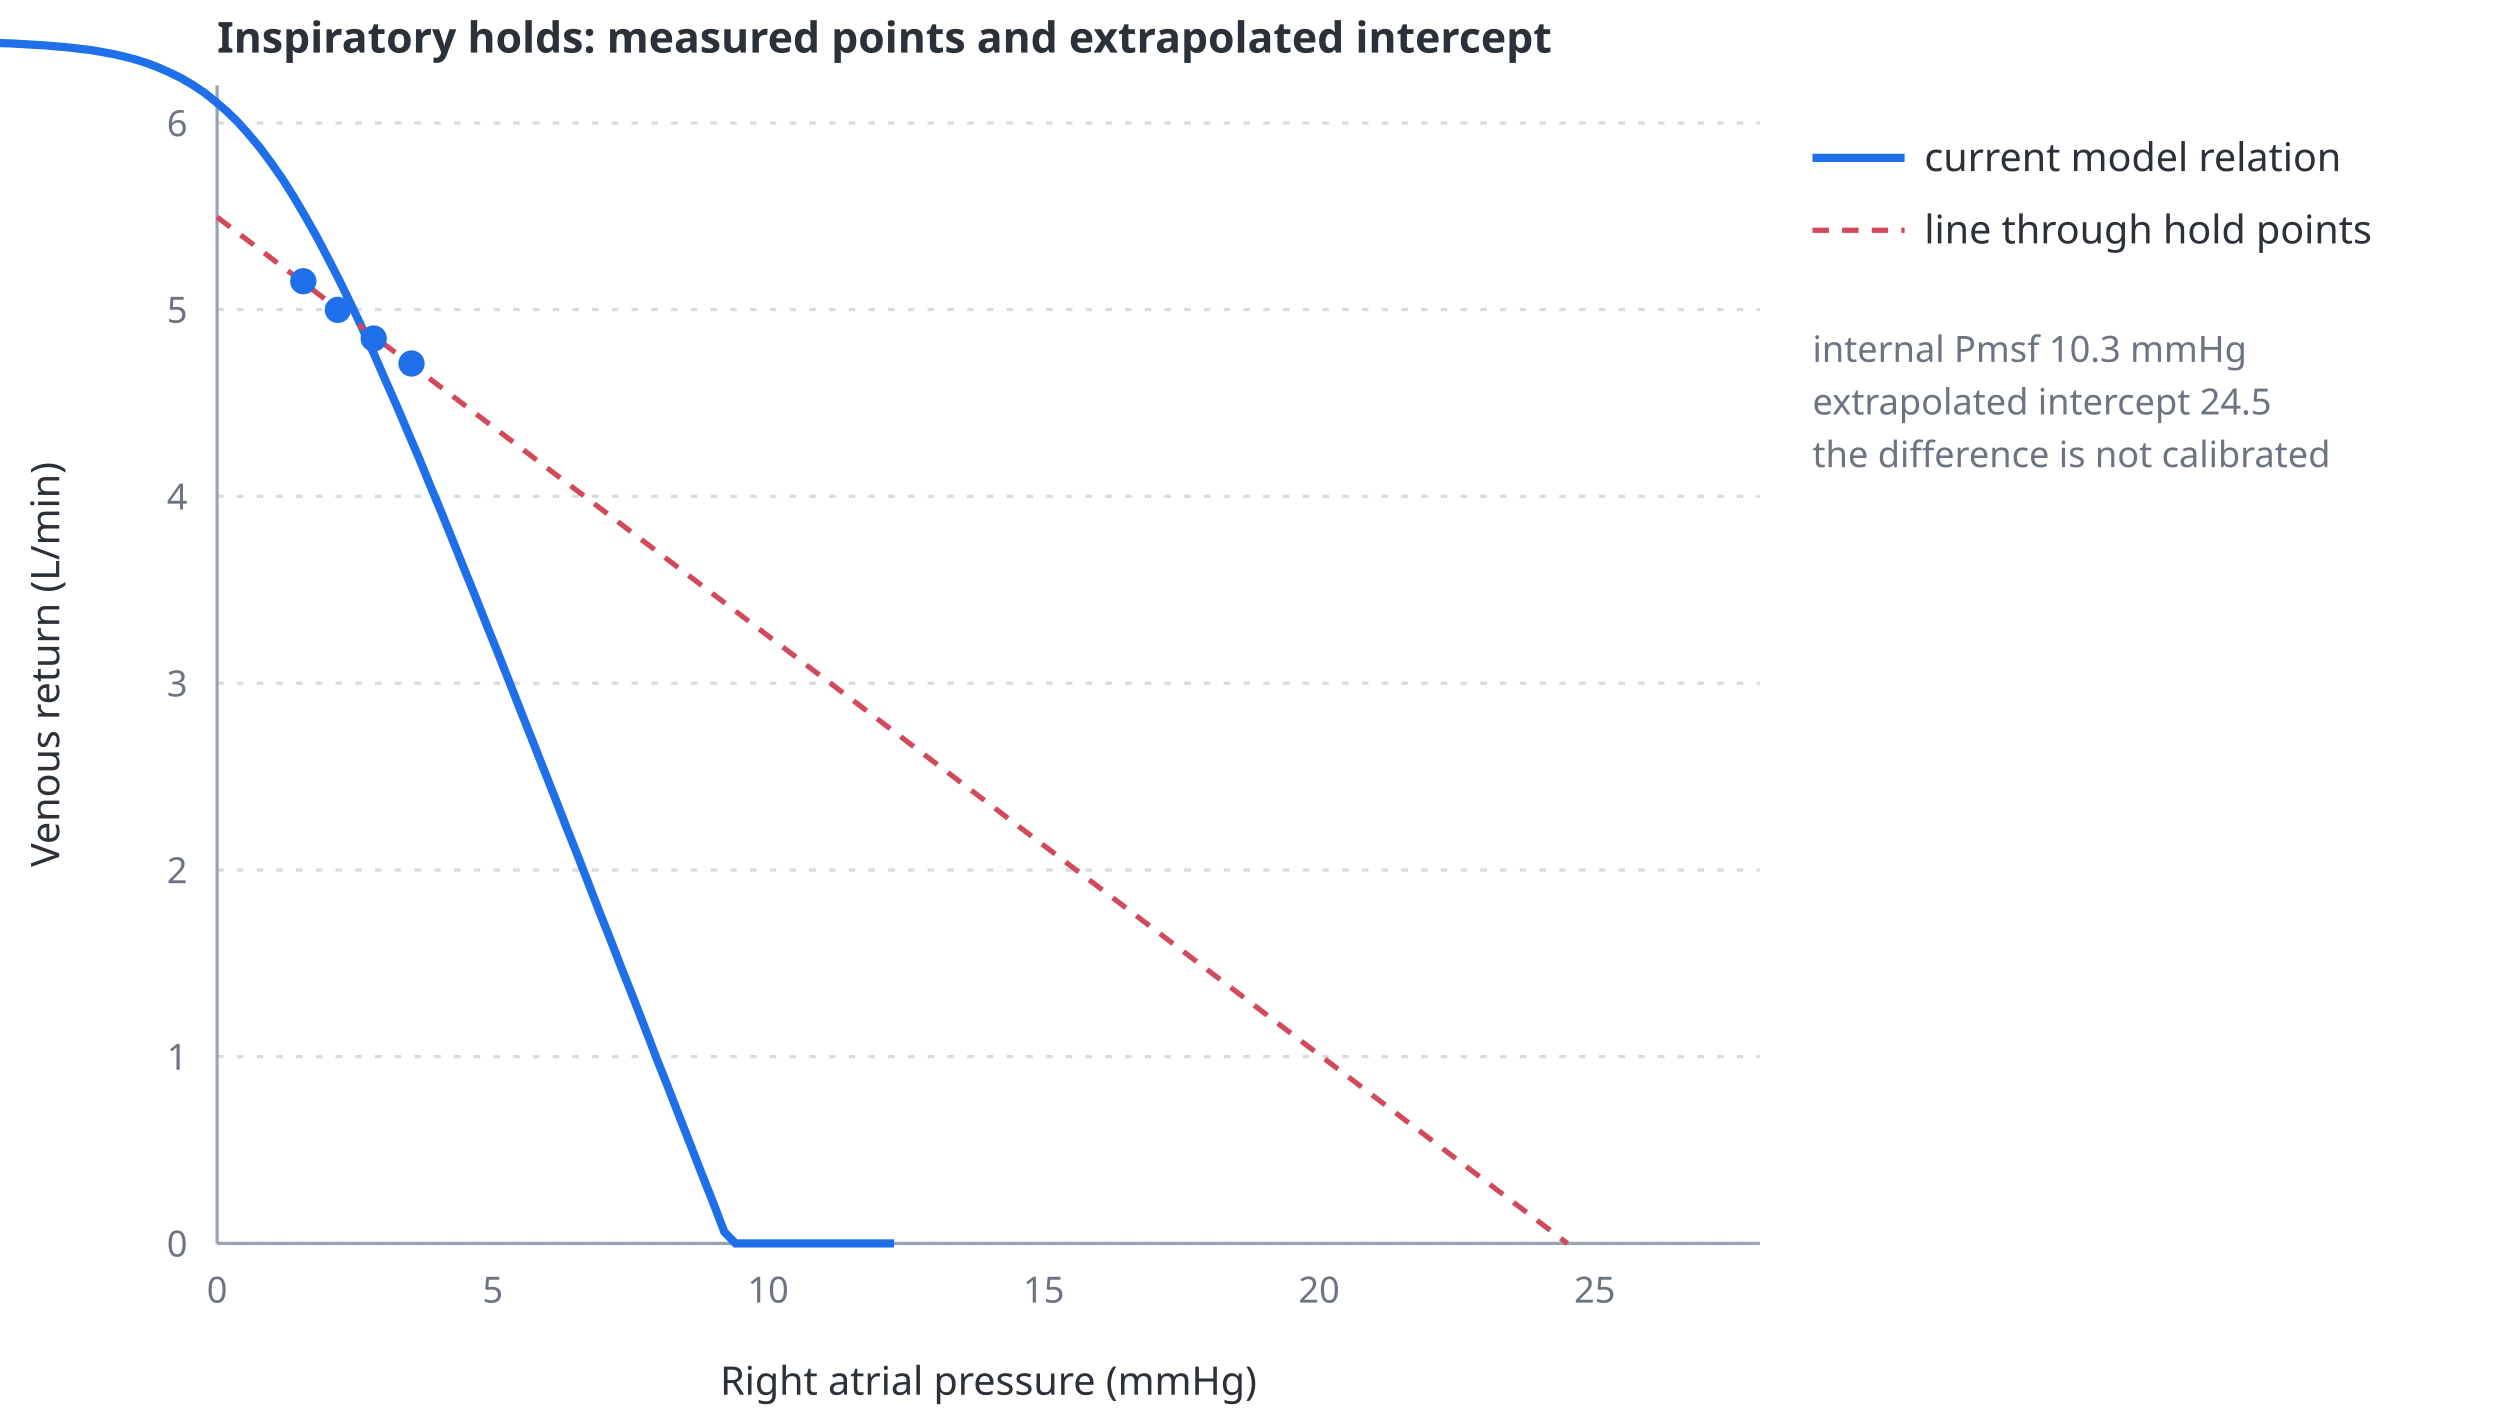
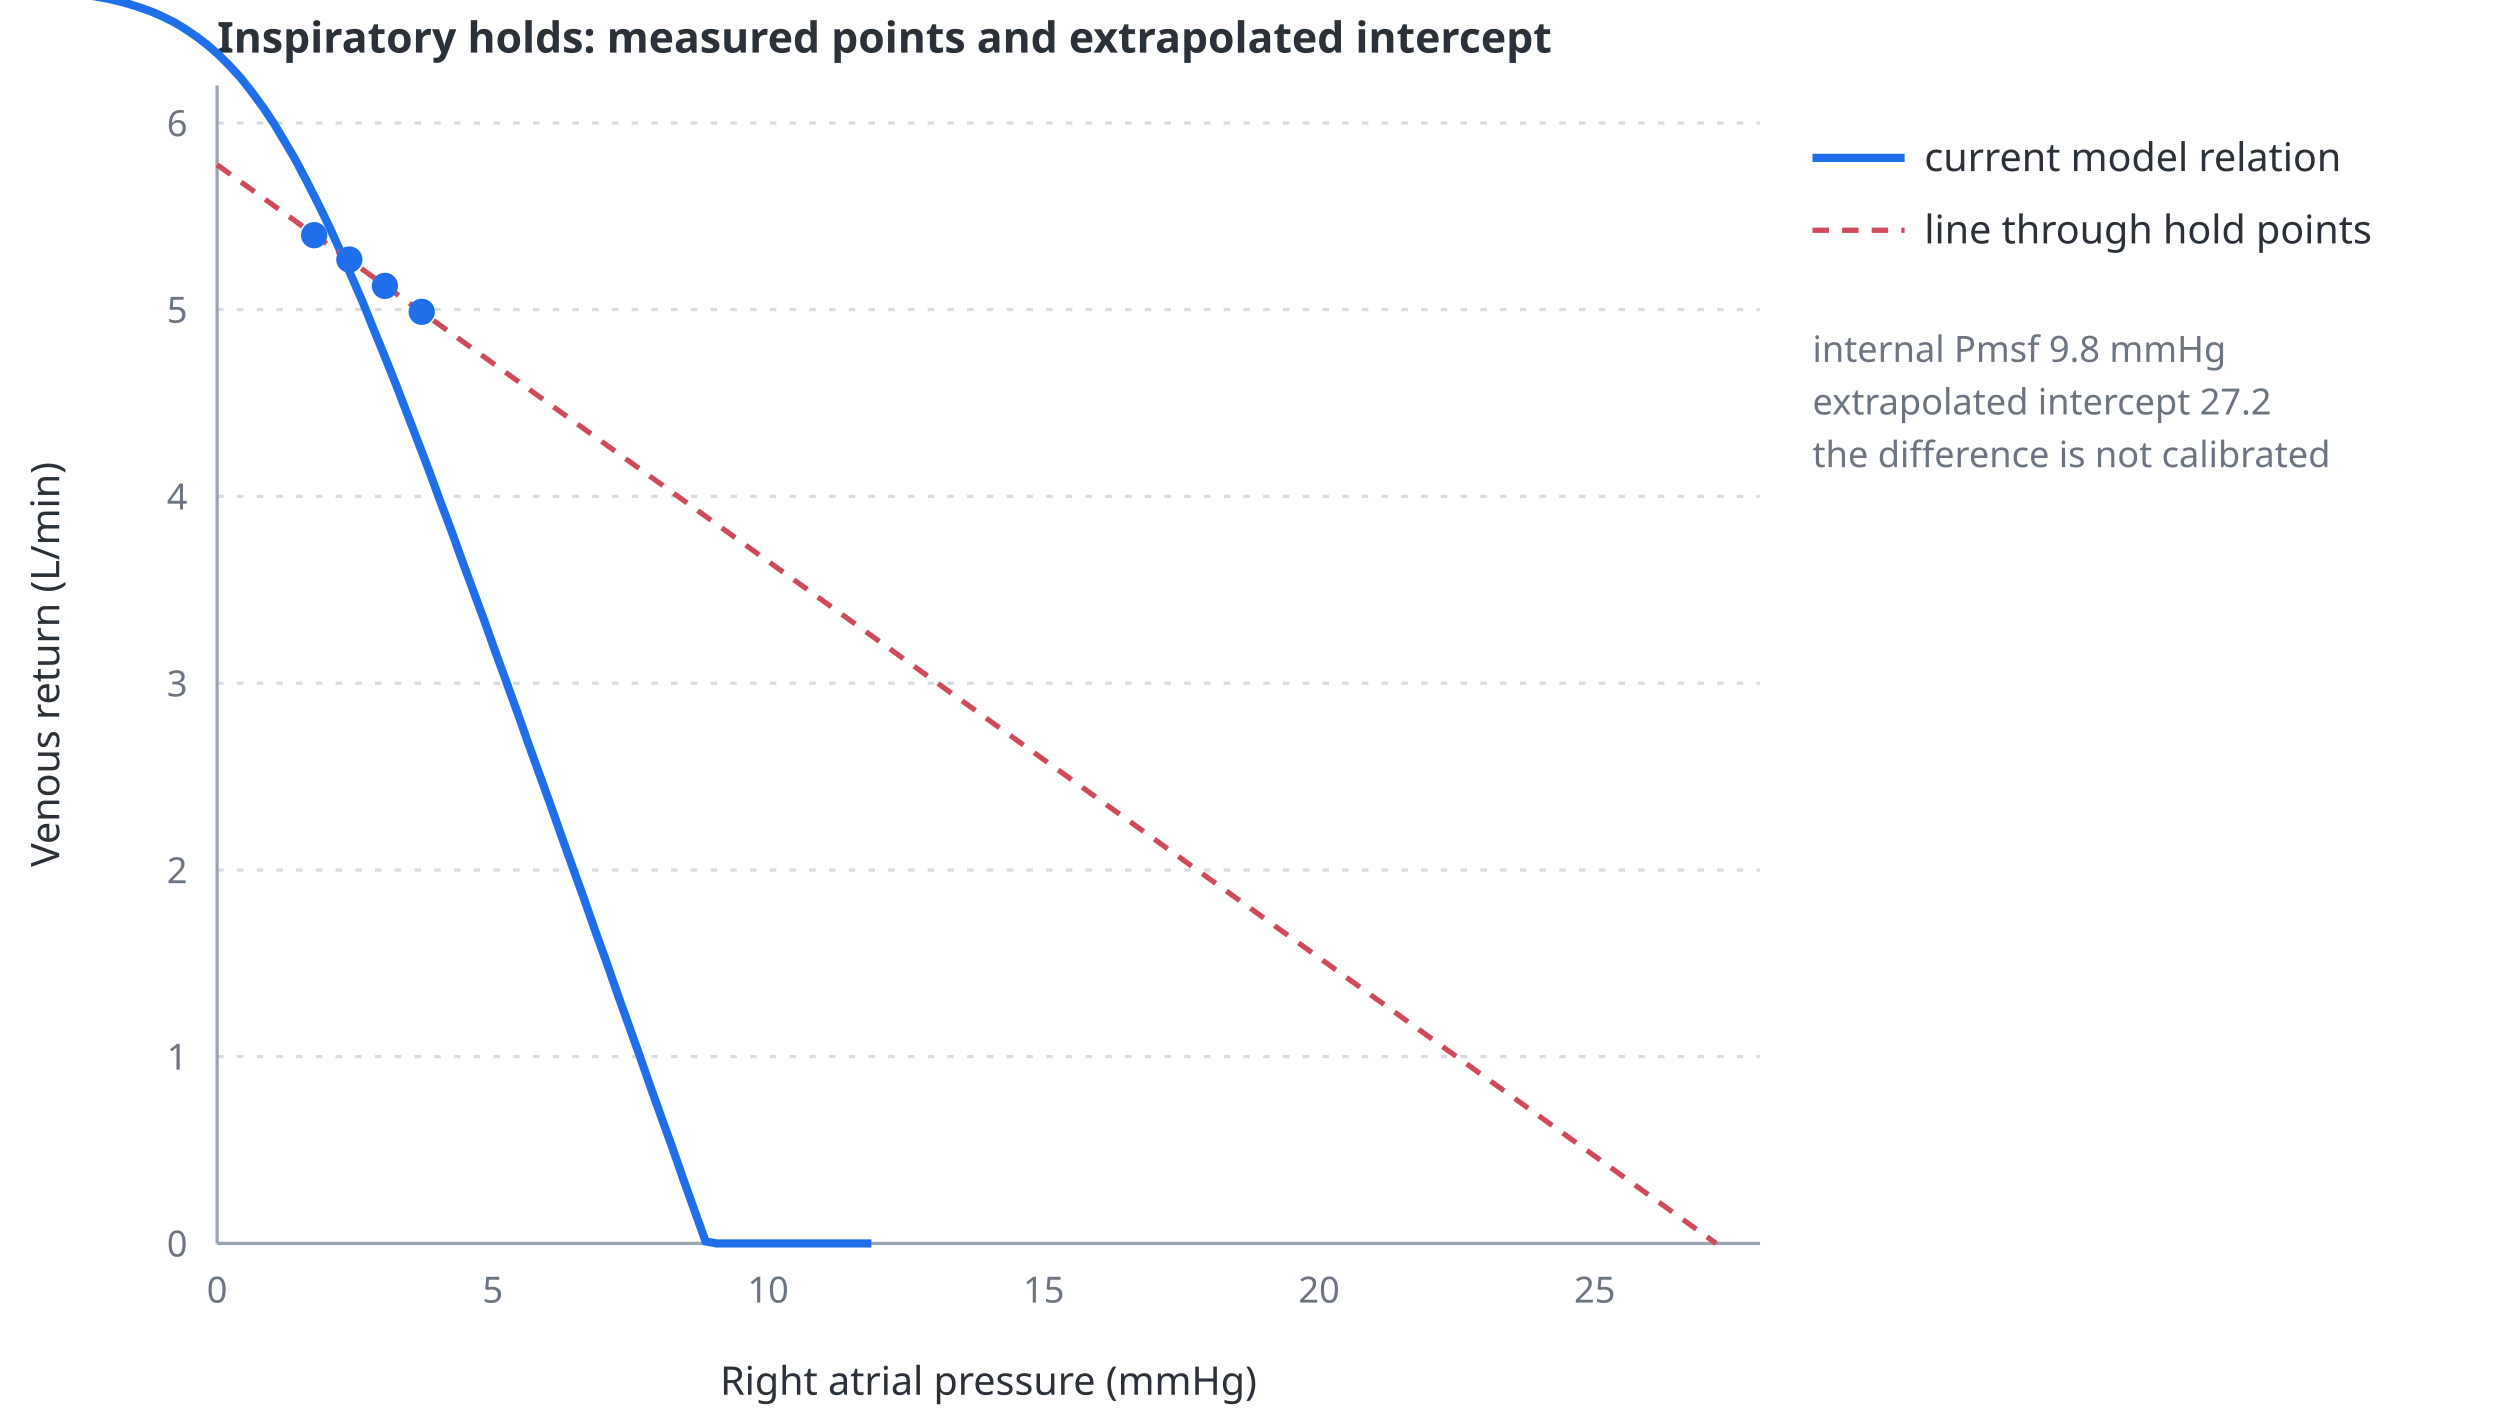
<svg xmlns="http://www.w3.org/2000/svg" viewBox="0 0 760 430" class="arthur-fig" role="img" aria-label="Inspiratory holds: measured points and extrapolated intercept">
  <style>
  svg.arthur-fig .bg { fill: none }
  svg.arthur-fig .axis { stroke: var(--fig-axis, #9aa4b2); stroke-width: 1 }
  svg.arthur-fig .grid { stroke: var(--fig-grid, #d7dce3); stroke-width: 1; stroke-dasharray: 2 4 }
  svg.arthur-fig .tick { fill: var(--fig-muted, #6b7480); font: 11px system-ui, sans-serif }
  svg.arthur-fig .label { fill: var(--fig-text, #2b3138); font: 12px system-ui, sans-serif }
  svg.arthur-fig .title { fill: var(--fig-text, #2b3138); font: 600 13px system-ui, sans-serif }
  svg.arthur-fig .lm { stroke: var(--fig-grid, #d7dce3); stroke-width: 1 }
  svg.arthur-fig .lm-text { fill: var(--fig-muted, #6b7480); font: 600 11px system-ui, sans-serif }
  svg.arthur-fig .total { stroke: var(--fig-total, #1f6feb); stroke-width: 2.5; fill: none }
  svg.arthur-fig .alv { stroke: var(--fig-alv, #d1495b); stroke-width: 1.6; fill: none; stroke-dasharray: 6 3 }
  svg.arthur-fig .extra { stroke: var(--fig-extra, #2a9d8f); stroke-width: 1.6; fill: none; stroke-dasharray: 6 3 }
  svg.arthur-fig .nadir { stroke: var(--fig-total, #1f6feb); stroke-width: 1; stroke-dasharray: 3 3 }
  svg.arthur-fig .dot { fill: var(--fig-total, #1f6feb); stroke: none }
  @media (prefers-color-scheme: dark) {
    svg.arthur-fig .axis { stroke: #5b6472 }
    svg.arthur-fig .grid, svg.arthur-fig .lm { stroke: #363d47 }
    svg.arthur-fig .tick, svg.arthur-fig .lm-text { fill: #8b95a3 }
    svg.arthur-fig .label, svg.arthur-fig .title { fill: #d6dbe2 }
    svg.arthur-fig .total, svg.arthur-fig .nadir { stroke: #58a6ff }
    svg.arthur-fig .dot { fill: #58a6ff }
    svg.arthur-fig .alv { stroke: #f08c9a }
    svg.arthur-fig .extra { stroke: #4fd1c1 }
  }
</style>
  <rect class="bg" width="760" height="430" />
  <text class="title" x="66" y="16">Inspiratory holds: measured points and extrapolated intercept</text>
  <line class="grid" x1="66" y1="378.0" x2="535" y2="378.0" />
  <text class="tick" x="57" y="382.0" text-anchor="end">0</text>
  <line class="grid" x1="66" y1="321.2" x2="535" y2="321.2" />
  <text class="tick" x="57" y="325.2" text-anchor="end">1</text>
  <line class="grid" x1="66" y1="264.5" x2="535" y2="264.5" />
  <text class="tick" x="57" y="268.5" text-anchor="end">2</text>
  <line class="grid" x1="66" y1="207.7" x2="535" y2="207.7" />
  <text class="tick" x="57" y="211.7" text-anchor="end">3</text>
  <line class="grid" x1="66" y1="150.9" x2="535" y2="150.9" />
  <text class="tick" x="57" y="154.9" text-anchor="end">4</text>
  <line class="grid" x1="66" y1="94.1" x2="535" y2="94.1" />
  <text class="tick" x="57" y="98.1" text-anchor="end">5</text>
  <line class="grid" x1="66" y1="37.4" x2="535" y2="37.4" />
  <text class="tick" x="57" y="41.4" text-anchor="end">6</text>
  <text class="tick" x="66.0" y="396" text-anchor="middle">0</text>
  <text class="tick" x="149.8" y="396" text-anchor="middle">5</text>
  <text class="tick" x="233.5" y="396" text-anchor="middle">10</text>
  <text class="tick" x="317.3" y="396" text-anchor="middle">15</text>
  <text class="tick" x="401.0" y="396" text-anchor="middle">20</text>
  <text class="tick" x="484.8" y="396" text-anchor="middle">25</text>
  <line class="axis" x1="66" y1="26" x2="66" y2="378" />
  <line class="axis" x1="66" y1="378.0" x2="535" y2="378.0" />
-   <path class="total" style="stroke-dasharray:none" d="M-34.5 12.6 L-31.1 12.6 L-27.6 12.6 L-24.2 12.7 L-20.7 12.7 L-17.3 12.7 L-13.8 12.8 L-10.4 12.8 L-7.0 12.9 L-3.5 13.0 L-0.1 13.1 L3.4 13.2 L6.8 13.4 L10.2 13.6 L13.7 13.8 L17.1 14.1 L20.6 14.4 L24.0 14.8 L27.5 15.2 L30.9 15.8 L34.3 16.4 L37.8 17.2 L41.2 18.1 L44.7 19.2 L48.1 20.5 L51.5 22.0 L55.0 23.7 L58.4 25.7 L61.9 28.0 L65.3 30.7 L68.8 33.7 L72.2 37.0 L75.6 40.8 L79.1 45.0 L82.5 49.6 L86.0 54.6 L89.4 60.0 L92.8 65.8 L96.3 72.0 L99.7 78.5 L103.2 85.3 L106.6 92.3 L110.1 99.7 L113.5 107.2 L116.9 115.0 L120.4 122.9 L123.8 130.9 L127.3 139.1 L130.7 147.4 L134.2 155.8 L137.6 164.2 L141.0 172.7 L144.5 181.3 L147.9 189.9 L151.4 198.6 L154.8 207.2 L158.2 215.9 L161.7 224.7 L165.1 233.4 L168.6 242.2 L172.0 251.0 L175.5 259.8 L178.9 268.6 L182.3 277.4 L185.8 286.2 L189.2 295.0 L192.7 303.8 L196.1 312.6 L199.5 321.5 L203.0 330.3 L206.4 339.1 L209.9 348.0 L213.3 356.8 L216.8 365.6 L220.2 374.5 L223.6 378.0 L227.1 378.0 L230.5 378.0 L234.0 378.0 L237.4 378.0 L240.8 378.0 L244.3 378.0 L247.7 378.0 L251.2 378.0 L254.6 378.0 L258.1 378.0 L261.5 378.0 L264.9 378.0 L268.4 378.0 L271.8 378.0" />
-   <path class="alv" style="stroke-dasharray:5 4" d="M66.0 66.0 L476.5 378.0" />
-   <circle class="dot" cx="92.2" cy="85.5" r="4" />
-   <circle class="dot" cx="102.7" cy="94.2" r="4" />
-   <circle class="dot" cx="113.6" cy="102.9" r="4" />
-   <circle class="dot" cx="125.1" cy="110.5" r="4" />
+   <path class="total" style="stroke-dasharray:none" d="M-34.5 -4.3 L-31.1 -4.2 L-27.8 -4.2 L-24.4 -4.2 L-21.0 -4.1 L-17.7 -4.1 L-14.3 -4.0 L-10.9 -4.0 L-7.6 -3.9 L-4.2 -3.8 L-0.9 -3.7 L2.5 -3.6 L5.9 -3.4 L9.2 -3.2 L12.6 -3.0 L16.0 -2.7 L19.3 -2.4 L22.7 -2.0 L26.1 -1.6 L29.4 -1.0 L32.8 -0.4 L36.2 0.4 L39.5 1.3 L42.9 2.4 L46.2 3.6 L49.6 5.1 L53.0 6.8 L56.3 8.8 L59.7 11.1 L63.1 13.7 L66.4 16.6 L69.8 20.0 L73.2 23.7 L76.5 27.9 L79.9 32.5 L83.3 37.6 L86.6 43.1 L90.0 48.9 L93.3 55.2 L96.7 61.9 L100.1 68.9 L103.4 76.2 L106.8 83.9 L110.2 91.7 L113.5 99.9 L116.9 108.2 L120.3 116.7 L123.6 125.3 L127.0 134.1 L130.4 143.0 L133.7 152.0 L137.1 161.0 L140.4 170.2 L143.8 179.4 L147.2 188.6 L150.5 197.9 L153.9 207.2 L157.3 216.6 L160.6 226.0 L164.0 235.4 L167.4 244.8 L170.7 254.2 L174.1 263.7 L177.5 273.1 L180.8 282.6 L184.2 292.0 L187.5 301.5 L190.9 311.0 L194.3 320.5 L197.6 330.0 L201.0 339.5 L204.4 348.9 L207.7 358.4 L211.1 367.9 L214.5 377.4 L217.8 378.0 L221.2 378.0 L224.6 378.0 L227.9 378.0 L231.3 378.0 L234.6 378.0 L238.0 378.0 L241.4 378.0 L244.7 378.0 L248.1 378.0 L251.5 378.0 L254.8 378.0 L258.2 378.0 L261.6 378.0 L264.9 378.0" />
+   <path class="alv" style="stroke-dasharray:5 4" d="M66.0 50.1 L521.7 378.0" />
+   <circle class="dot" cx="95.5" cy="71.5" r="4" />
+   <circle class="dot" cx="106.2" cy="78.9" r="4" />
+   <circle class="dot" cx="117.0" cy="86.9" r="4" />
+   <circle class="dot" cx="128.2" cy="94.8" r="4" />
  <text class="label" transform="translate(18 202) rotate(-90)" text-anchor="middle">Venous return (L/min)</text>
  <text class="label" x="300.5" y="424" text-anchor="middle">Right atrial pressure (mmHg)</text>
  <line class="total" style="stroke-dasharray:none" x1="551" y1="48" x2="579" y2="48" />
  <text class="label" x="585" y="52">current model relation</text>
  <line class="alv" style="stroke-dasharray:5 4" x1="551" y1="70" x2="579" y2="70" />
  <text class="label" x="585" y="74">line through hold points</text>
-   <text class="tick" x="551" y="110">internal Pmsf 10.3 mmHg</text>
-   <text class="tick" x="551" y="126">extrapolated intercept 24.5</text>
+   <text class="tick" x="551" y="110">internal Pmsf 9.8 mmHg</text>
+   <text class="tick" x="551" y="126">extrapolated intercept 27.2</text>
  <text class="tick" x="551" y="142">the difference is not calibrated</text>
</svg>
